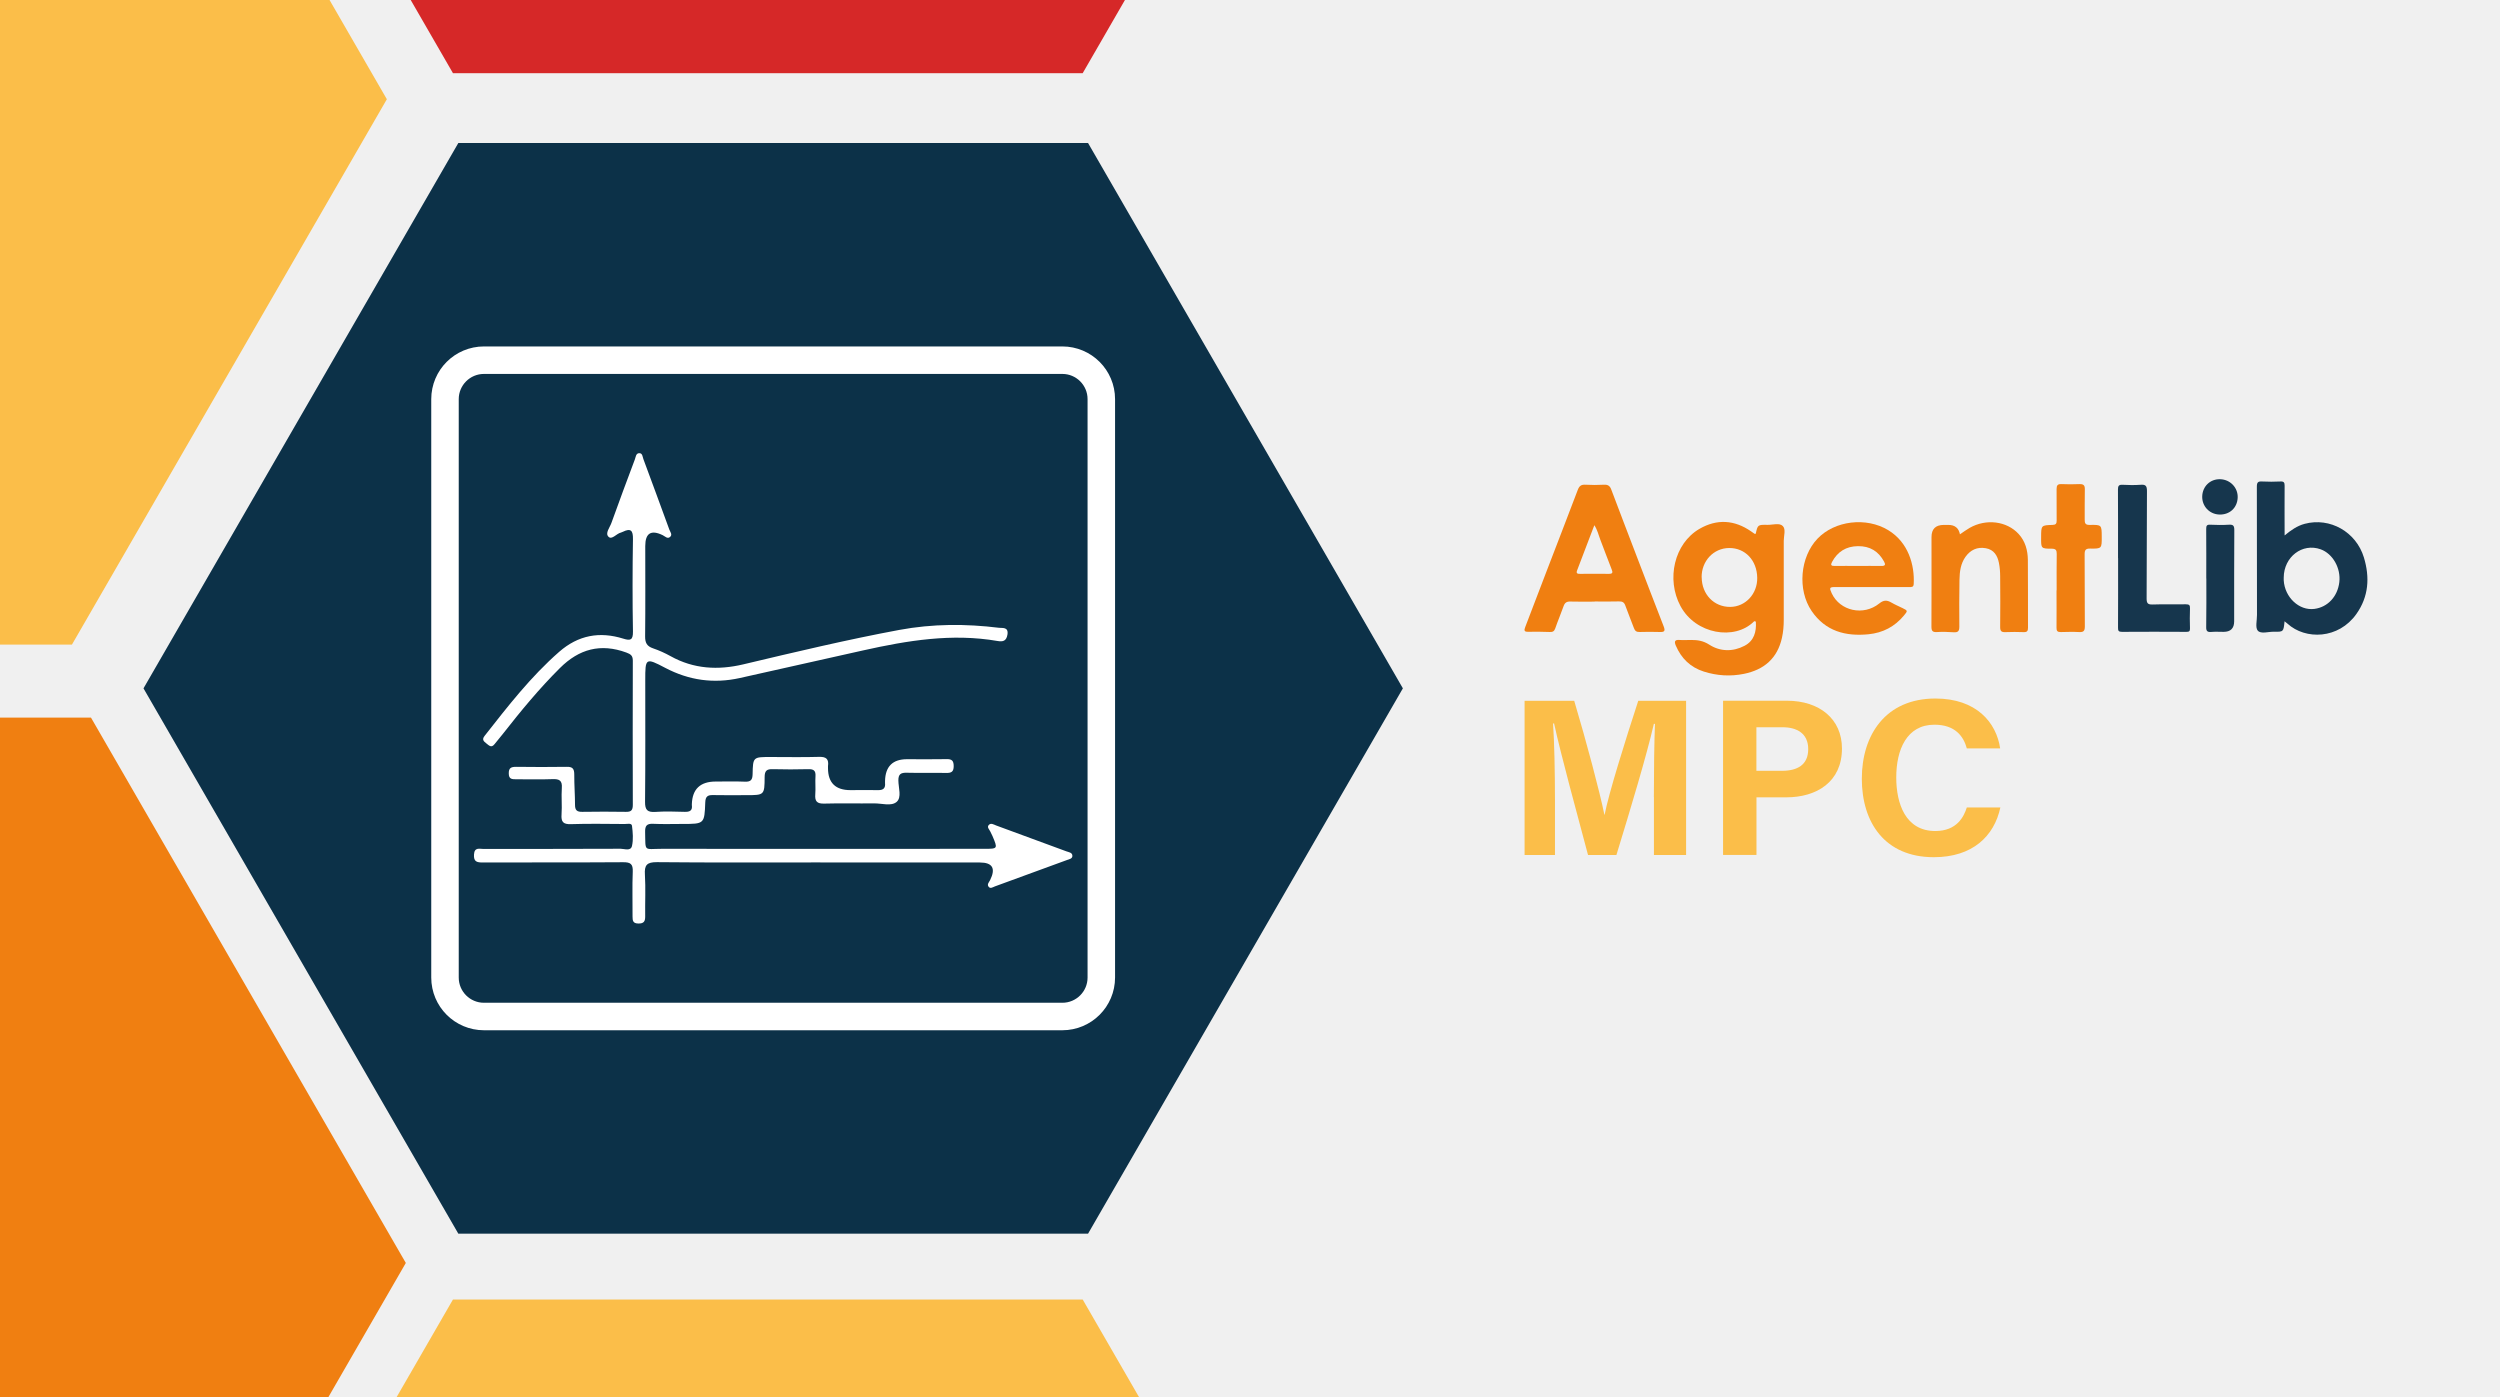
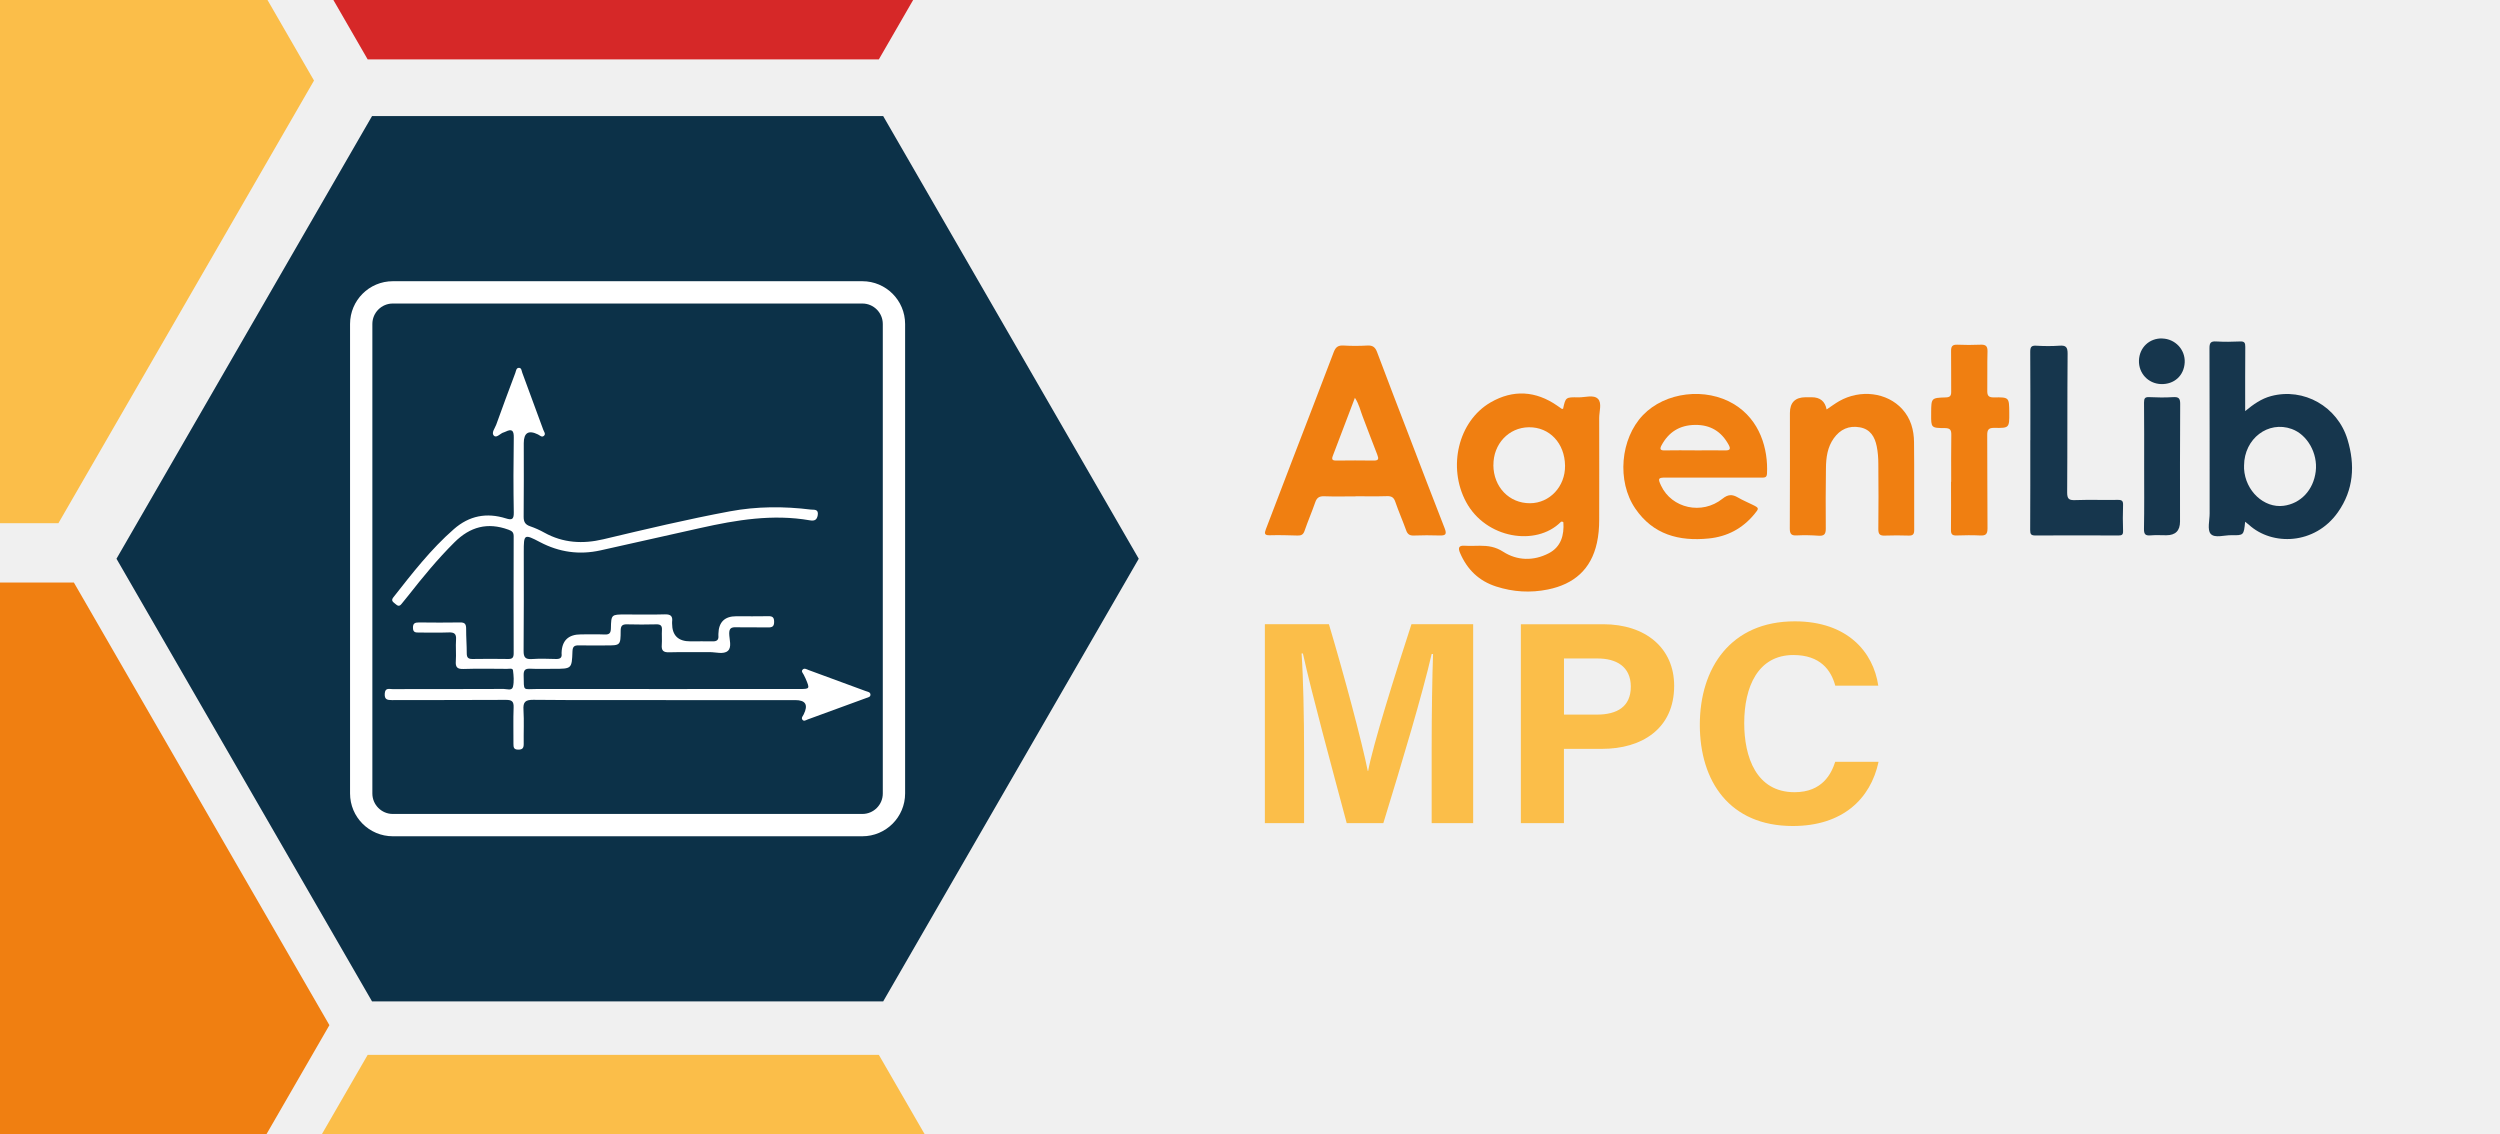
- <svg xmlns="http://www.w3.org/2000/svg" id="Ebene_1" data-name="Ebene 1" viewBox="0 0 363.77 203.27">
+ <svg xmlns="http://www.w3.org/2000/svg" id="Ebene_1" data-name="Ebene 1" viewBox="0 0 448.15 203.27">
  <defs>
    <style>
      .cls-1 {
        fill: #f07f11;
      }

      .cls-1, .cls-2, .cls-3, .cls-4, .cls-5, .cls-6 {
        stroke-width: 0px;
      }

      .cls-2 {
        fill: #0c3148;
      }

      .cls-3 {
        fill: #fbbe49;
      }

      .cls-4 {
        fill: #d62828;
      }

      .cls-5 {
        fill: #fff;
      }

      .cls-6 {
        fill: #16364d;
      }

      .cls-7 {
        fill: none;
        stroke: #fff;
        stroke-miterlimit: 10;
        stroke-width: 4px;
      }
    </style>
  </defs>
  <polygon class="cls-1" points="13.24 104.42 -78.38 104.42 -124.2 183.77 -78.38 263.12 13.24 263.12 59.05 183.77 13.24 104.42" />
  <polygon class="cls-4" points="157.54 -148.05 65.91 -148.05 20.1 -68.7 65.91 10.65 157.54 10.65 203.35 -68.7 157.54 -148.05" />
  <polygon class="cls-2" points="158.32 20.81 66.69 20.81 20.88 100.16 66.69 179.51 158.32 179.51 204.13 100.16 158.32 20.81" />
  <polygon class="cls-3" points="157.54 189.09 65.91 189.09 20.1 268.44 65.91 347.79 157.54 347.79 203.35 268.44 157.54 189.09" />
  <polygon class="cls-3" points="10.47 -64.91 -81.16 -64.91 -126.96 14.44 -81.16 93.79 10.47 93.79 56.29 14.44 10.47 -64.91" />
-   <path class="cls-1" d="M255.47,77.68c.29-1.32.29-1.34,1.74-1.31.76.01,1.72-.33,2.21.18.46.47.13,1.42.13,2.15.01,3.84,0,7.67,0,11.51,0,.87-.07,1.74-.26,2.59-.66,2.99-2.59,4.65-5.53,5.25-1.97.4-3.92.28-5.84-.33-1.95-.62-3.28-1.92-4.08-3.79-.24-.57-.16-.87.55-.81.56.04,1.13,0,1.69,0,.93,0,1.74.11,2.63.68,1.57,1.02,3.43,1.06,5.13.17,1.39-.72,1.75-2.04,1.65-3.5-.12-.1-.22-.1-.3-.02-2.77,2.76-8.45,1.87-10.67-2.27-2.09-3.9-.91-9.1,2.77-11.23,2.54-1.47,5.09-1.31,7.51.37.17.12.33.24.5.35.03.02.09,0,.14,0ZM247.61,84.01c.02,2.48,1.79,4.31,4.14,4.3,2.22-.01,3.98-1.89,3.94-4.23-.03-2.54-1.75-4.36-4.09-4.34-2.27.02-4.02,1.89-4,4.27Z" />
-   <path class="cls-1" d="M232.05,87.54c-1.18,0-2.36.03-3.53-.01-.55-.02-.83.16-1.01.68-.38,1.09-.84,2.14-1.21,3.23-.15.43-.38.54-.79.52-1.05-.03-2.1-.06-3.15-.03-.61.02-.6-.23-.43-.68,1.05-2.72,2.08-5.44,3.12-8.16,1.51-3.94,3.04-7.87,4.53-11.81.22-.58.51-.79,1.12-.75.89.05,1.79.05,2.69,0,.58-.03.87.17,1.07.72,1.19,3.18,2.42,6.35,3.63,9.53,1.33,3.46,2.64,6.92,3.99,10.37.26.67.11.84-.58.81-.97-.04-1.95-.02-2.92,0-.46.02-.69-.16-.84-.59-.39-1.08-.85-2.14-1.23-3.22-.17-.51-.43-.65-.95-.64-1.18.04-2.35.01-3.53.01h0ZM231.99,76.42c-.87,2.29-1.69,4.44-2.51,6.58-.19.49.12.5.46.5,1.38,0,2.76-.03,4.14,0,.61.01.61-.21.42-.68-.56-1.42-1.09-2.86-1.64-4.29-.26-.66-.39-1.36-.87-2.11Z" />
-   <path class="cls-6" d="M332.42,90.41c-.15,1.52-.15,1.54-1.55,1.51-.81-.01-1.89.36-2.34-.15-.4-.45-.11-1.51-.12-2.3,0-6.22,0-12.44-.02-18.66,0-.61.16-.79.76-.75.89.05,1.79.04,2.69,0,.49-.02.59.16.59.61-.02,2.38,0,4.75,0,7.24.92-.76,1.83-1.4,2.92-1.69,3.68-.98,7.49,1.17,8.62,4.91.87,2.88.7,5.67-1.09,8.2-2.59,3.68-7.41,3.81-10.04,1.41-.11-.1-.22-.18-.42-.34ZM332.3,84.05c0,.13,0,.26,0,.38.14,2.49,2.25,4.46,4.46,4.17,1.94-.25,3.38-1.79,3.63-3.89.24-2.04-.95-4.14-2.71-4.78-2.67-.96-5.36,1.09-5.38,4.11Z" />
-   <path class="cls-1" d="M272.3,85.42c-1.74,0-3.48,0-5.22,0-.88,0-.93.09-.55.91,1.2,2.57,4.61,3.34,6.92,1.48.64-.52,1.11-.51,1.75-.14.53.31,1.1.55,1.65.82.76.37.75.4.19,1.07-1.34,1.62-3.06,2.52-5.15,2.73-3.35.33-6.27-.44-8.28-3.38-2.1-3.08-1.69-7.87.86-10.54,2.51-2.62,7.08-3.17,10.28-1.23,2.93,1.78,3.86,5.06,3.71,7.85-.03.47-.33.43-.64.43-1.84,0-3.69,0-5.53,0h0ZM270.32,82.35h0c1.15,0,2.3-.02,3.45,0,.56.01.61-.2.38-.63-.82-1.51-2.06-2.27-3.8-2.25-1.73.02-2.97.8-3.78,2.31-.23.43-.12.58.37.57,1.13-.02,2.25,0,3.38,0Z" />
-   <path class="cls-1" d="M285.21,77.73c.48-.32.92-.65,1.39-.92,2.4-1.37,5.41-.99,7.13.89.97,1.06,1.32,2.37,1.34,3.75.04,3.3,0,6.6.02,9.9,0,.46-.13.64-.61.63-.9-.03-1.79-.04-2.69,0-.56.02-.75-.14-.75-.73.03-2.45.02-4.91,0-7.36,0-.66-.05-1.33-.18-1.98-.21-1.06-.72-1.93-1.91-2.14-1.24-.22-2.22.24-2.94,1.23-.72,1-.87,2.17-.89,3.36-.03,2.28-.05,4.55-.02,6.83,0,.65-.2.85-.83.81-.82-.06-1.64-.08-2.46-.03-.62.03-.77-.18-.77-.78.02-4.35.01-8.69.01-13.04q0-1.76,1.77-1.77c.23,0,.46,0,.69,0q1.42,0,1.68,1.38Z" />
-   <path class="cls-6" d="M308.19,81.21c0-3.32.01-6.65-.01-9.97,0-.52.11-.73.67-.7.87.05,1.74.06,2.61,0,.72-.06.94.13.94.9-.04,5.22-.01,10.43-.05,15.65,0,.7.18.89.88.87,1.61-.06,3.22,0,4.84-.03.48,0,.61.13.59.6-.04.97-.03,1.94,0,2.91.01.42-.13.5-.52.5-3.12-.02-6.25-.02-9.37,0-.49,0-.59-.15-.58-.61.02-3.38.01-6.75.01-10.13Z" />
-   <path class="cls-1" d="M299.26,85.9c0-1.76-.02-3.53.01-5.29,0-.55-.12-.76-.71-.77-1.57,0-1.57-.04-1.56-1.58,0-.05,0-.1,0-.15.01-1.67.01-1.68,1.65-1.73.47-.01.62-.18.61-.63-.02-1.53.01-3.07-.01-4.6,0-.53.16-.73.7-.71.87.04,1.74.04,2.61,0,.58-.02.82.15.8.77-.04,1.46,0,2.91-.02,4.37-.01.56.1.82.75.8,1.72-.03,1.72,0,1.73,1.7.01,1.73.01,1.77-1.68,1.74-.66-.01-.81.22-.81.83.03,3.5,0,7,.03,10.51,0,.65-.19.84-.82.81-.89-.05-1.79-.02-2.69,0-.47.01-.62-.16-.61-.62.02-1.81,0-3.63,0-5.44h0Z" />
-   <path class="cls-6" d="M321.03,84.16c0-2.4.01-4.81-.01-7.21,0-.46.1-.63.59-.6.89.04,1.79.06,2.69,0,.63-.04.81.12.81.78-.03,4.42-.02,8.85-.02,13.27q0,1.54-1.54,1.54c-.59,0-1.18-.04-1.77.01-.58.05-.78-.1-.76-.73.04-2.35.02-4.7.02-7.06Z" />
-   <path class="cls-6" d="M323.07,69.73c1.47.05,2.6,1.26,2.53,2.7-.07,1.48-1.18,2.49-2.67,2.44-1.44-.05-2.53-1.21-2.49-2.65.05-1.47,1.18-2.54,2.63-2.49Z" />
+   <path class="cls-1" d="M280.19,73.31c.46-2.1.46-2.13,2.76-2.08,1.2.02,2.73-.53,3.51.28.73.75.21,2.25.21,3.42.02,6.1.01,12.19,0,18.29,0,1.38-.11,2.76-.41,4.11-1.05,4.76-4.12,7.39-8.78,8.34-3.14.64-6.23.45-9.27-.53-3.1-.99-5.21-3.05-6.48-6.02-.39-.91-.25-1.38.88-1.29.89.06,1.79,0,2.68,0,1.48,0,2.77.17,4.18,1.08,2.5,1.61,5.45,1.68,8.16.27,2.2-1.14,2.78-3.24,2.62-5.56-.19-.16-.35-.15-.48-.03-4.4,4.39-13.42,2.98-16.96-3.61-3.33-6.19-1.45-14.46,4.4-17.85,4.04-2.33,8.08-2.08,11.94.59.27.18.52.38.8.56.05.04.15,0,.23,0ZM267.7,83.37c.03,3.94,2.84,6.86,6.58,6.84,3.53-.02,6.32-3.01,6.27-6.73-.05-4.04-2.78-6.93-6.49-6.89-3.61.04-6.38,3-6.35,6.79Z" />
+   <path class="cls-1" d="M242.98,88.98c-1.87,0-3.74.05-5.61-.02-.87-.03-1.32.26-1.6,1.08-.6,1.73-1.33,3.41-1.92,5.13-.23.68-.61.85-1.25.83-1.67-.05-3.34-.1-5-.05-.98.03-.95-.37-.68-1.08,1.66-4.32,3.3-8.65,4.96-12.97,2.4-6.26,4.83-12.5,7.2-18.77.35-.92.8-1.25,1.78-1.19,1.42.09,2.85.08,4.27,0,.92-.05,1.38.28,1.71,1.14,1.9,5.06,3.84,10.1,5.78,15.14,2.11,5.5,4.2,11,6.35,16.48.42,1.07.17,1.33-.92,1.29-1.54-.06-3.09-.04-4.64.01-.73.02-1.1-.25-1.34-.93-.62-1.72-1.36-3.4-1.95-5.12-.27-.8-.69-1.04-1.51-1.01-1.87.06-3.74.02-5.61.02h0ZM242.88,71.31c-1.39,3.65-2.68,7.05-3.98,10.46-.3.78.2.79.73.79,2.19-.01,4.39-.05,6.58,0,.97.02.96-.33.67-1.08-.9-2.26-1.73-4.55-2.61-6.82-.41-1.04-.62-2.17-1.39-3.35Z" />
+   <path class="cls-6" d="M402.46,93.54c-.24,2.41-.24,2.44-2.46,2.4-1.28-.02-3,.58-3.72-.25-.63-.72-.18-2.4-.18-3.65,0-9.88,0-19.76-.03-29.64,0-.96.25-1.25,1.21-1.19,1.42.08,2.85.07,4.27,0,.79-.04.95.25.94.97-.03,3.78-.02,7.56-.02,11.51,1.47-1.21,2.91-2.23,4.65-2.69,5.85-1.55,11.91,1.86,13.7,7.8,1.38,4.58,1.11,9-1.73,13.03-4.12,5.84-11.78,6.06-15.95,2.24-.17-.15-.36-.29-.67-.54ZM402.27,83.43c0,.2-.01.41,0,.61.23,3.96,3.57,7.08,7.08,6.63,3.09-.4,5.37-2.84,5.77-6.18.39-3.24-1.51-6.58-4.3-7.59-4.24-1.53-8.51,1.73-8.55,6.53Z" />
+   <path class="cls-1" d="M306.93,85.61c-2.77,0-5.53,0-8.3,0-1.39,0-1.48.14-.87,1.44,1.91,4.08,7.33,5.3,11,2.36,1.02-.82,1.77-.82,2.78-.23.84.49,1.75.87,2.62,1.3,1.21.59,1.2.64.31,1.71-2.13,2.57-4.86,4.01-8.18,4.34-5.33.53-9.97-.7-13.15-5.37-3.34-4.89-2.68-12.51,1.37-16.74,3.99-4.17,11.26-5.04,16.34-1.96,4.66,2.83,6.13,8.04,5.9,12.47-.04.75-.53.68-1.02.68-2.93,0-5.86,0-8.78,0h0ZM303.79,80.74h0c1.83,0,3.66-.04,5.49,0,.89.02.97-.32.6-1-1.3-2.4-3.28-3.61-6.04-3.57-2.75.04-4.72,1.28-6,3.67-.37.69-.19.92.58.9,1.79-.04,3.58-.01,5.37-.01Z" />
+   <path class="cls-1" d="M327.45,73.39c.76-.5,1.46-1.03,2.22-1.47,3.82-2.18,8.6-1.58,11.32,1.41,1.54,1.69,2.1,3.76,2.12,5.95.06,5.24,0,10.48.03,15.73,0,.73-.21,1.02-.97,1-1.42-.04-2.85-.06-4.27,0-.89.04-1.2-.22-1.19-1.16.05-3.9.03-7.8,0-11.7,0-1.05-.08-2.12-.29-3.15-.34-1.68-1.14-3.07-3.03-3.4-1.97-.35-3.52.37-4.66,1.96-1.14,1.59-1.39,3.45-1.41,5.34-.04,3.62-.07,7.23-.03,10.85.01,1.04-.32,1.35-1.32,1.28-1.3-.09-2.6-.12-3.9-.05-.98.05-1.23-.29-1.23-1.24.04-6.91.02-13.82.02-20.72q0-2.79,2.81-2.81c.37,0,.73,0,1.1,0q2.25,0,2.67,2.19Z" />
+   <path class="cls-6" d="M363.96,78.92c0-5.28.02-10.56-.02-15.85,0-.83.17-1.15,1.06-1.1,1.38.08,2.77.1,4.15,0,1.15-.09,1.5.21,1.49,1.43-.07,8.29-.02,16.58-.08,24.87,0,1.12.28,1.42,1.39,1.38,2.56-.09,5.12,0,7.69-.04.76-.01.97.2.94.95-.06,1.54-.05,3.09,0,4.63.02.67-.21.8-.83.8-4.96-.02-9.92-.03-14.89,0-.78,0-.93-.24-.93-.97.03-5.36.02-10.73.02-16.09Z" />
+   <path class="cls-1" d="M349.77,86.37c0-2.8-.03-5.61.02-8.41.01-.87-.19-1.21-1.13-1.22-2.5-.01-2.5-.06-2.48-2.51,0-.08,0-.16,0-.24.02-2.65.02-2.67,2.62-2.75.75-.02.98-.29.97-1.01-.03-2.44.02-4.87-.02-7.31-.01-.84.25-1.16,1.11-1.13,1.38.06,2.77.06,4.15,0,.93-.04,1.3.23,1.27,1.23-.07,2.31,0,4.63-.04,6.94-.02.89.15,1.3,1.19,1.28,2.73-.05,2.73,0,2.75,2.7.02,2.76.02,2.81-2.67,2.76-1.04-.02-1.29.34-1.28,1.32.04,5.56,0,11.13.05,16.69,0,1.03-.3,1.33-1.31,1.28-1.42-.08-2.85-.04-4.27,0-.75.02-.98-.25-.97-.99.04-2.88.01-5.77.01-8.65h.01Z" />
+   <path class="cls-6" d="M384.36,83.61c0-3.82.02-7.64-.02-11.46,0-.73.16-1,.93-.96,1.42.07,2.85.09,4.27,0,.99-.06,1.29.19,1.28,1.23-.05,7.03-.03,14.06-.03,21.08q0,2.45-2.45,2.45c-.94,0-1.88-.06-2.8.02-.92.08-1.23-.16-1.21-1.16.07-3.74.03-7.47.03-11.21Z" />
+   <path class="cls-6" d="M387.61,60.68c2.33.07,4.13,2,4.02,4.29-.12,2.36-1.88,3.96-4.25,3.88-2.29-.08-4.02-1.93-3.95-4.22.07-2.33,1.87-4.03,4.18-3.96Z" />
  <path class="cls-5" d="M119.37,125.49c-7.93,0-15.85.04-23.78-.04-1.47-.01-1.84.43-1.75,1.82.12,2.01.01,4.04.04,6.05.01.72-.17,1.07-.99,1.06-.8-.01-.85-.42-.85-1.03.02-2.17-.06-4.33.03-6.5.05-1.13-.32-1.4-1.41-1.39-6.79.05-13.59.01-20.38.04-.87,0-1.38-.09-1.31-1.17.07-1.09.81-.8,1.38-.8,6.65-.01,13.29,0,19.94-.03.57,0,1.49.39,1.67-.41.21-.93.12-1.96,0-2.93-.06-.43-.68-.26-1.05-.26-2.61-.01-5.22-.07-7.83.02-1.14.04-1.45-.34-1.37-1.42.09-1.27-.05-2.56.04-3.84.08-1.08-.35-1.33-1.35-1.29-1.77.07-3.54.01-5.32.02-.59,0-1.04-.02-1.05-.83-.02-.83.35-.98,1.07-.98,2.46.03,4.92.04,7.38,0,.87-.02,1.08.32,1.08,1.13-.01,1.47.11,2.95.11,4.42,0,.79.31,1.01,1.05,1,2.12-.03,4.23-.04,6.35,0,.78.02,1.01-.25,1.01-1.02-.02-6.99-.02-13.98,0-20.97,0-.73-.29-.95-.94-1.19-3.74-1.37-6.87-.53-9.67,2.26-3.01,2.99-5.69,6.25-8.3,9.58-.39.5-.81.99-1.21,1.49-.49.62-.83.16-1.22-.13-.39-.3-.63-.56-.23-1.07,3.37-4.29,6.71-8.61,10.85-12.23,2.78-2.43,5.88-3,9.34-1.92,1.02.32,1.42.22,1.4-1.04-.08-4.48-.07-8.96,0-13.44.02-1.25-.3-1.64-1.47-1.07-.09.04-.18.08-.27.11-.66.14-1.31,1.1-1.81.62-.54-.51.18-1.35.41-2,1.1-3.1,2.27-6.18,3.42-9.27.13-.35.15-.88.62-.9.5-.02.49.52.62.87,1.26,3.41,2.53,6.82,3.77,10.24.12.34.5.74.11,1.08-.38.33-.73-.09-1.06-.25q-2.55-1.25-2.55,1.58c0,4.38.03,8.76-.02,13.14-.01.94.27,1.44,1.16,1.74.88.3,1.74.69,2.55,1.14,3.36,1.87,6.9,2.06,10.57,1.19,7.54-1.79,15.08-3.59,22.7-5.01,4.83-.9,9.68-.91,14.53-.31.47.06,1.4-.16,1.21,1-.16.95-.68,1.05-1.44.92-6.63-1.15-13.11-.07-19.56,1.37-5.98,1.34-11.96,2.69-17.95,4.02-3.79.84-7.38.34-10.84-1.48-2.87-1.51-2.91-1.43-2.91,1.77,0,5.91.03,11.81-.03,17.72-.01,1.18.33,1.54,1.49,1.47,1.42-.1,2.85-.05,4.28-.01.73.02,1.15-.17,1.04-.98,0-.05,0-.1,0-.15q.11-3.28,3.47-3.28c1.43,0,2.86-.04,4.28.02.85.03,1.07-.29,1.09-1.1.05-2.49.08-2.49,2.59-2.49,2.36,0,4.73.05,7.09-.02,1.06-.03,1.43.34,1.29,1.35-.01.1,0,.2,0,.3q.01,3.2,3.28,3.19c1.33,0,2.66-.03,3.99,0,.76.02,1.11-.27,1.03-1.03,0-.1,0-.2,0-.3q.07-3.17,3.2-3.17c1.92,0,3.84.03,5.76-.01.77-.02,1.03.24,1.03,1.02,0,.8-.32,1-1.06.99-1.92-.04-3.84.02-5.76-.03-.85-.02-1.24.18-1.23,1.13.01,1.06.51,2.45-.25,3.11-.79.68-2.17.2-3.29.22-2.41.03-4.83-.04-7.24.03-1.06.03-1.39-.33-1.31-1.35.07-.88-.03-1.77.03-2.66.05-.8-.29-1.02-1.04-1-1.72.04-3.45.05-5.17,0-.89-.03-1.19.24-1.19,1.16-.01,2.62-.06,2.62-2.64,2.62-1.62,0-3.25.03-4.87-.01-.81-.02-1.1.23-1.13,1.08-.11,3.12-.15,3.12-3.31,3.12-1.43,0-2.86.05-4.28-.02-.93-.04-1.18.3-1.16,1.19.07,2.96-.23,2.45,2.41,2.45,15.66.02,31.31,0,46.97,0,1.94,0,1.95-.01,1.16-1.87-.1-.23-.21-.44-.32-.66-.15-.3-.5-.61-.23-.92.31-.37.72-.09,1.08.05,3.41,1.25,6.83,2.5,10.24,3.77.34.13.86.16.86.66,0,.41-.45.48-.76.59-3.5,1.29-7.01,2.58-10.52,3.85-.29.11-.67.4-.93.02-.23-.34.09-.64.24-.94q1.27-2.56-1.5-2.56c-7.73,0-15.46,0-23.19,0Z" />
  <rect class="cls-7" x="64.75" y="52.41" width="95.5" height="95.5" rx="5.67" ry="5.67" />
  <g>
-     <path class="cls-3" d="M240.65,115.99c0-3.83.06-8.12.16-10.66h-.16c-1.05,4.58-3.3,12.06-5.45,19.08h-4.13c-1.64-6.14-3.96-14.66-4.94-19.14h-.15c.19,2.63.28,7.25.28,11.1v8.04h-4.42v-22.44h7.22c1.75,5.86,3.71,13.22,4.39,16.57h.04c.55-2.95,3.01-10.82,4.89-16.57h6.96v22.44h-4.68v-8.42Z" />
-     <path class="cls-3" d="M250.72,101.96h9.29c4.77,0,8.01,2.68,8.01,6.95,0,4.88-3.69,7.11-8.12,7.11h-4.32v8.38h-4.86v-22.44ZM255.58,112.16h3.7c2.25,0,3.83-.86,3.83-3.16s-1.67-3.18-3.73-3.18h-3.81v6.34Z" />
-     <path class="cls-3" d="M291.07,117.49c-.9,4.19-4.06,7.24-9.68,7.24-7.12,0-10.48-5.04-10.48-11.42s3.47-11.67,10.71-11.67c5.98,0,8.87,3.51,9.42,7.26h-4.85c-.47-1.73-1.67-3.45-4.72-3.45-4,0-5.55,3.6-5.55,7.68,0,3.79,1.34,7.79,5.68,7.79,3.17,0,4.17-2.12,4.59-3.43h4.88Z" />
+     <path class="cls-3" d="M256.64,134.18c0-6.09.1-12.91.25-16.94h-.25c-1.68,7.28-5.24,19.16-8.66,30.31h-6.57c-2.6-9.76-6.29-23.29-7.85-30.41h-.24c.3,4.18.45,11.52.45,17.64v12.77h-7.03v-35.66h11.48c2.78,9.32,5.9,21.01,6.97,26.32h.06c.87-4.69,4.79-17.19,7.77-26.32h11.06v35.66h-7.44v-13.38Z" />
+     <path class="cls-3" d="M272.64,111.9h14.75c7.58,0,12.72,4.26,12.72,11.04,0,7.75-5.87,11.3-12.9,11.3h-6.86v13.32h-7.72v-35.66ZM280.36,128.1h5.89c3.57,0,6.09-1.37,6.09-5.01s-2.66-5.05-5.93-5.05h-6.05v10.07Z" />
+     <path class="cls-3" d="M336.75,136.57c-1.43,6.65-6.45,11.5-15.38,11.5-11.31,0-16.66-8-16.66-18.15s5.52-18.54,17.02-18.54c9.5,0,14.1,5.57,14.97,11.53h-7.71c-.74-2.75-2.66-5.49-7.51-5.49-6.36,0-8.81,5.72-8.81,12.21,0,6.03,2.13,12.38,9.02,12.38,5.03,0,6.62-3.37,7.29-5.45h7.76Z" />
  </g>
</svg>
